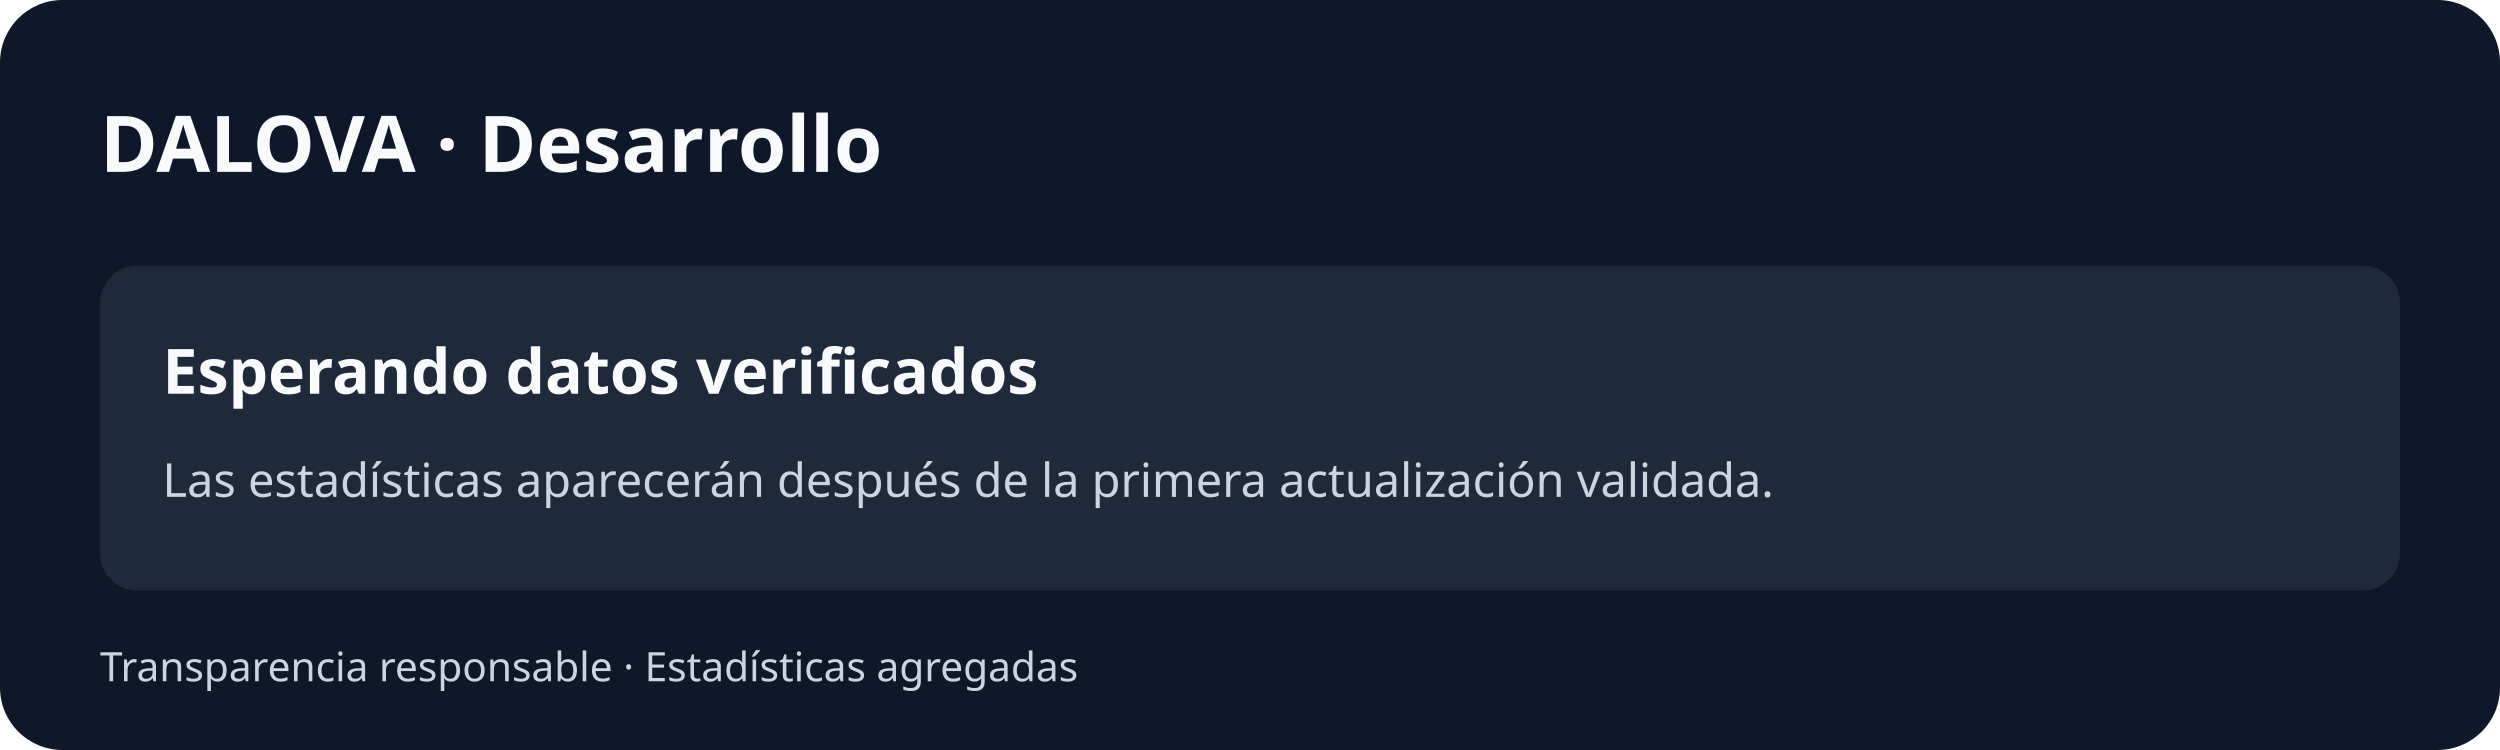
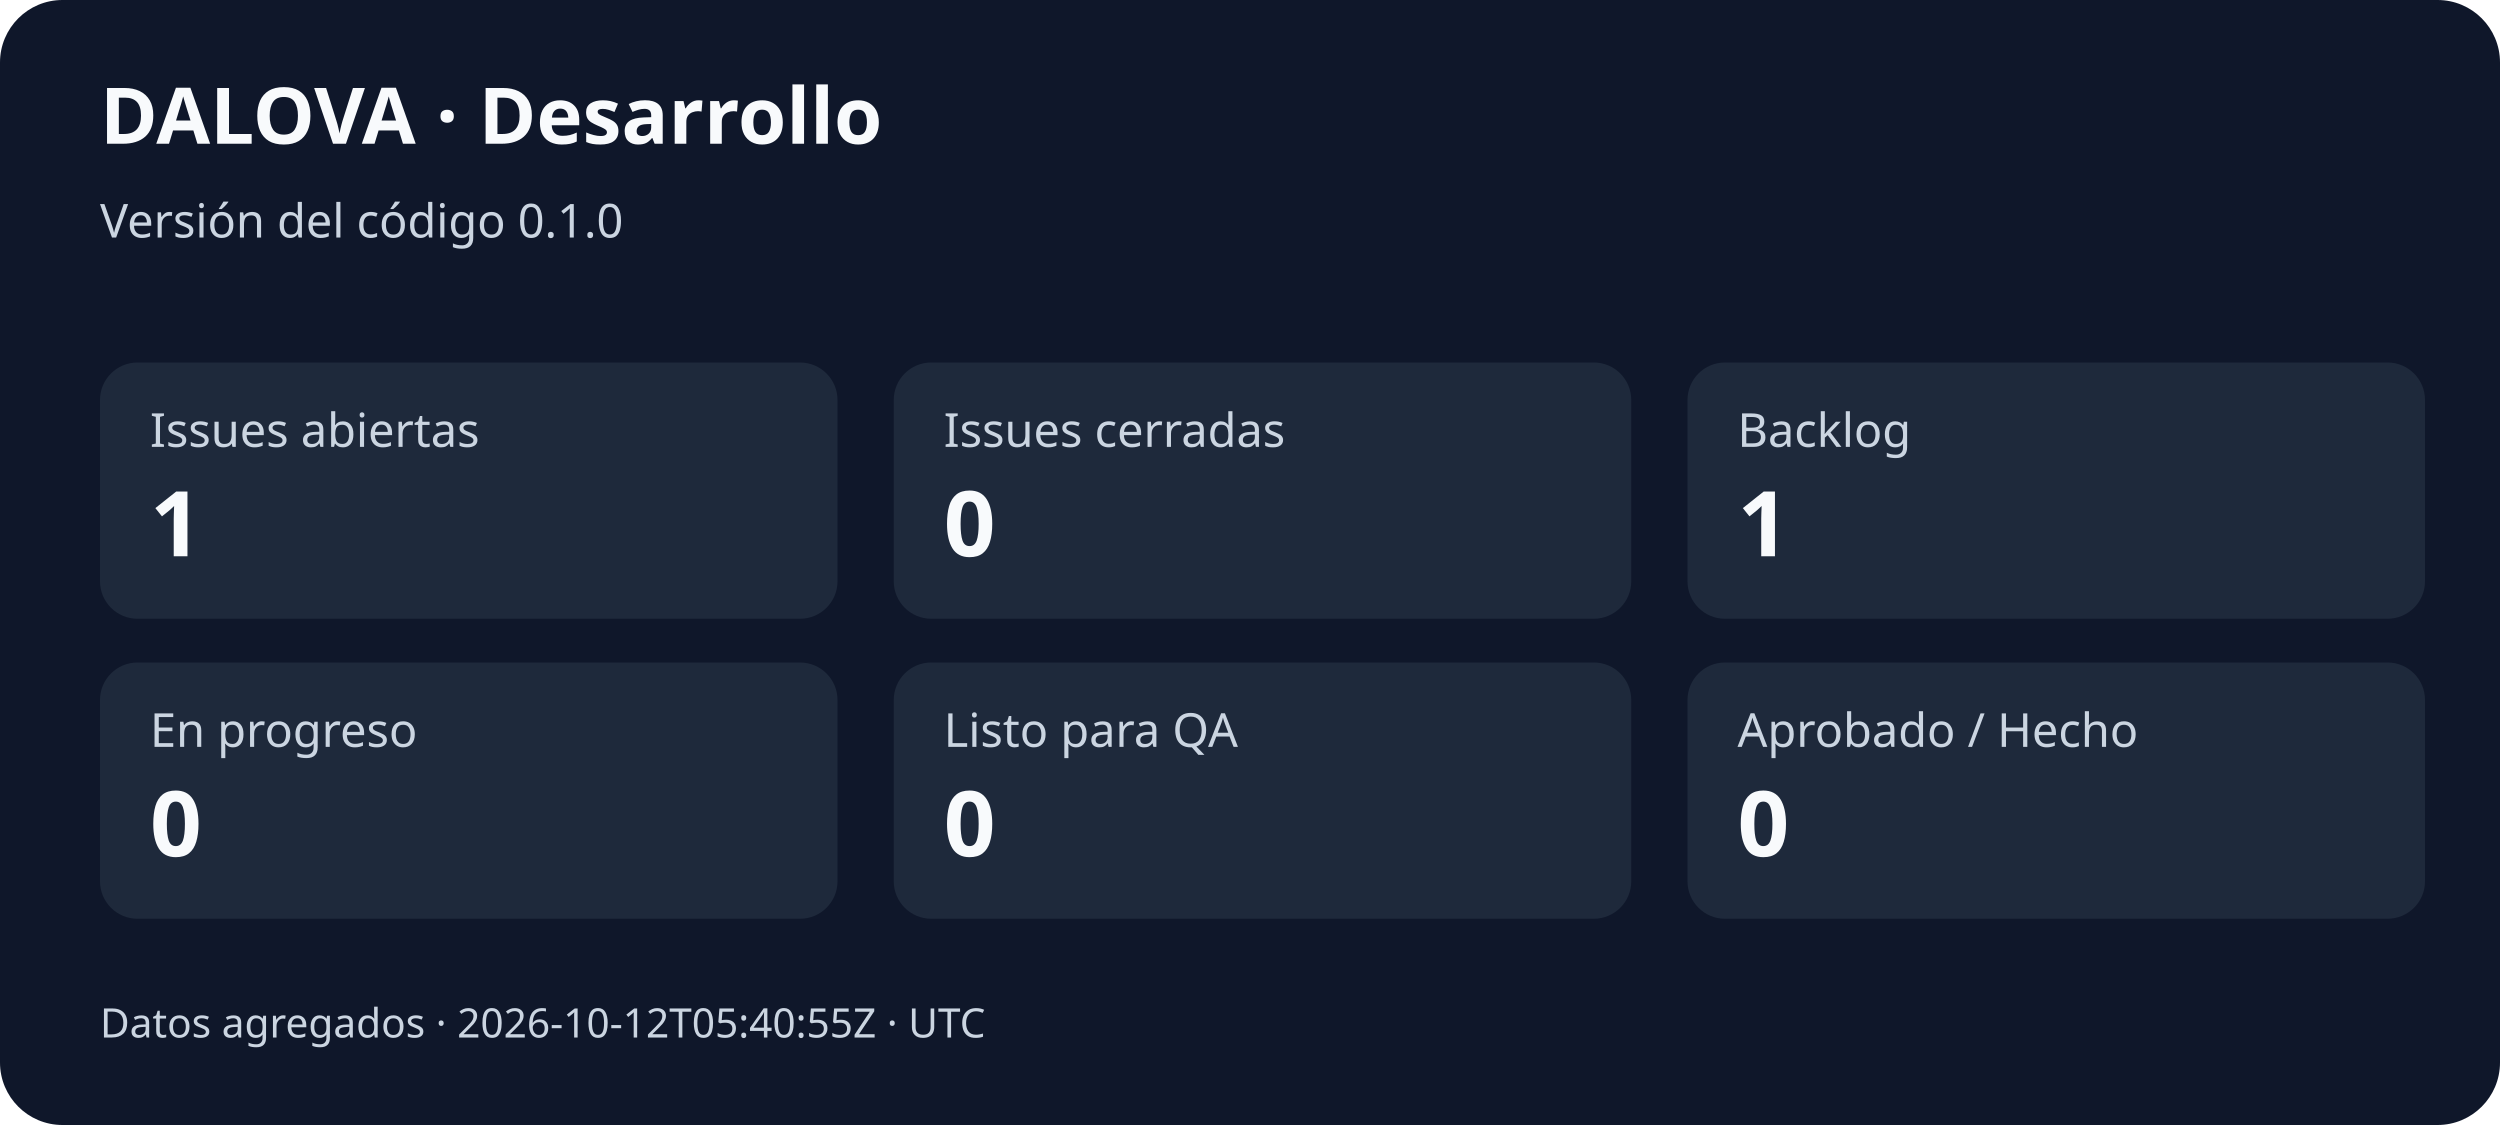
- <svg xmlns="http://www.w3.org/2000/svg" width="800" height="240" viewBox="0 0 800 240" role="img" aria-labelledby="title desc">
-   <rect width="800" height="240" rx="20" fill="#0f172a" />
+ <svg xmlns="http://www.w3.org/2000/svg" width="800" height="360" viewBox="0 0 800 360" role="img" aria-labelledby="title desc">
+   <rect width="800" height="360" rx="20" fill="#0f172a" />
  <g font-family="system-ui,Segoe UI,sans-serif" fill="#f8fafc">
-     <text x="32" y="55" font-size="25" font-weight="700">DALOVA · Desarrollo</text>
-     <rect x="32" y="85" width="736" height="104" rx="12" fill="#1e293b" />
-     <text x="52" y="126" font-size="20" font-weight="600">Esperando datos verificados</text>
-     <text x="52" y="159" font-size="15" fill="#cbd5e1">Las estadísticas aparecerán después de la primera actualización validada.</text>
-     <text x="32" y="218" font-size="13" fill="#cbd5e1">Transparencia responsable · Estadísticas agregadas</text>
+     <text x="32" y="46" font-size="25" font-weight="700">DALOVA · Desarrollo</text>
+     <text x="32" y="76" font-size="15" fill="#cbd5e1">Versión del código 0.1.0</text>
+     <rect x="32" y="116" width="236" height="82" rx="12" fill="#1e293b" />
+     <text x="48" y="143" font-size="15" fill="#cbd5e1">Issues abiertas</text>
+     <text x="48" y="178" font-size="29" font-weight="700">1</text>
+     <rect x="286" y="116" width="236" height="82" rx="12" fill="#1e293b" />
+     <text x="302" y="143" font-size="15" fill="#cbd5e1">Issues cerradas</text>
+     <text x="302" y="178" font-size="29" font-weight="700">0</text>
+     <rect x="540" y="116" width="236" height="82" rx="12" fill="#1e293b" />
+     <text x="556" y="143" font-size="15" fill="#cbd5e1">Backlog</text>
+     <text x="556" y="178" font-size="29" font-weight="700">1</text>
+     <rect x="32" y="212" width="236" height="82" rx="12" fill="#1e293b" />
+     <text x="48" y="239" font-size="15" fill="#cbd5e1">En progreso</text>
+     <text x="48" y="274" font-size="29" font-weight="700">0</text>
+     <rect x="286" y="212" width="236" height="82" rx="12" fill="#1e293b" />
+     <text x="302" y="239" font-size="15" fill="#cbd5e1">Listo para QA</text>
+     <text x="302" y="274" font-size="29" font-weight="700">0</text>
+     <rect x="540" y="212" width="236" height="82" rx="12" fill="#1e293b" />
+     <text x="556" y="239" font-size="15" fill="#cbd5e1">Aprobado / Hecho</text>
+     <text x="556" y="274" font-size="29" font-weight="700">0</text>
+     <text x="32" y="332" font-size="13" fill="#cbd5e1">Datos agregados · 2026-10-12T05:40:55Z · UTC</text>
  </g>
</svg>
